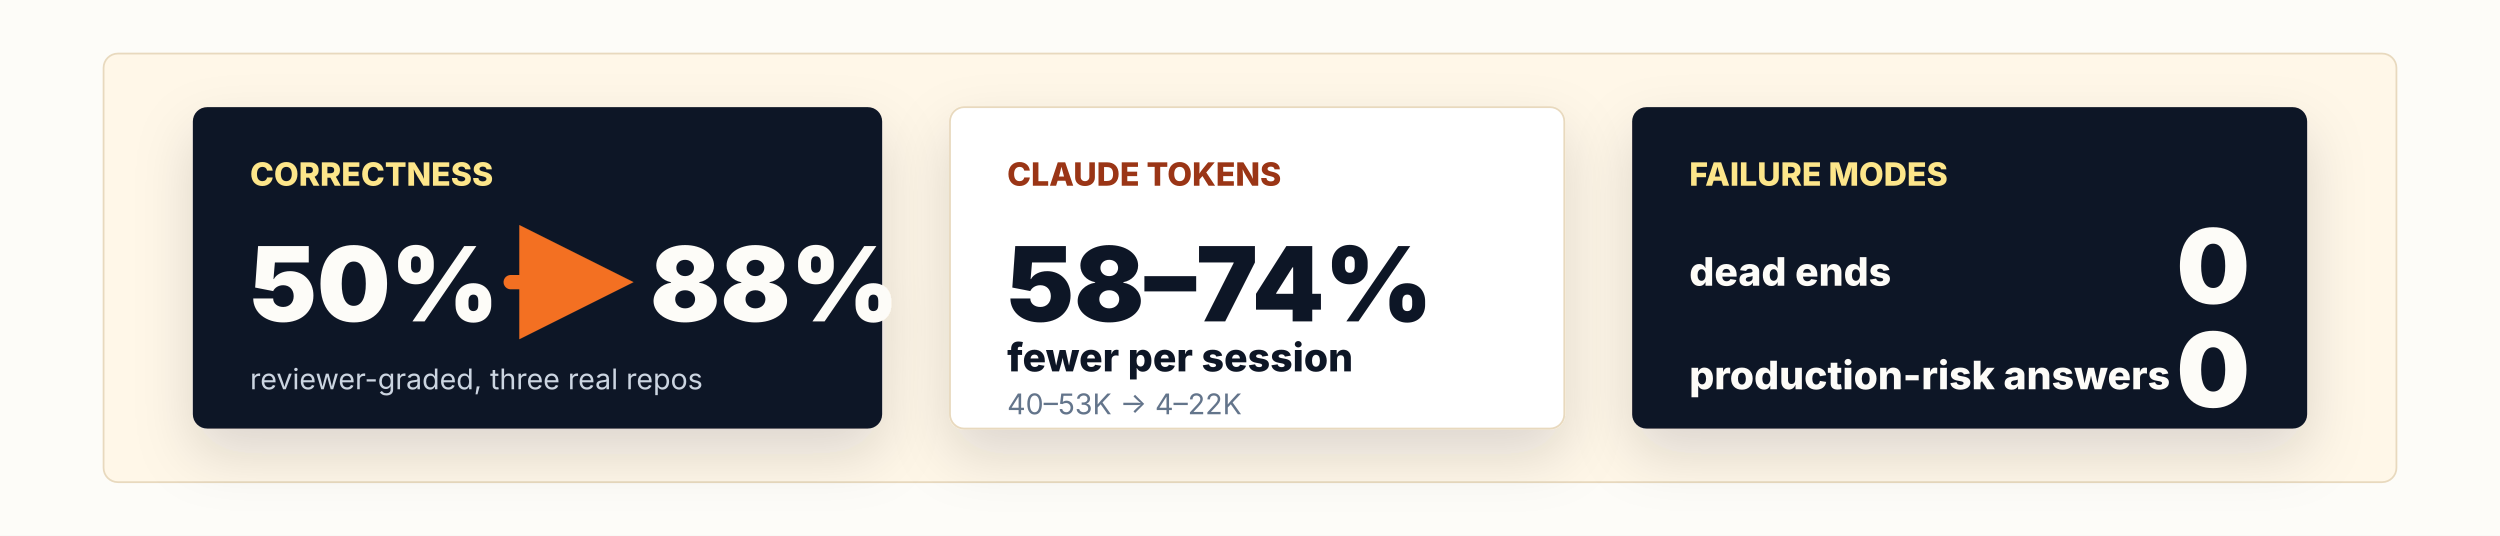
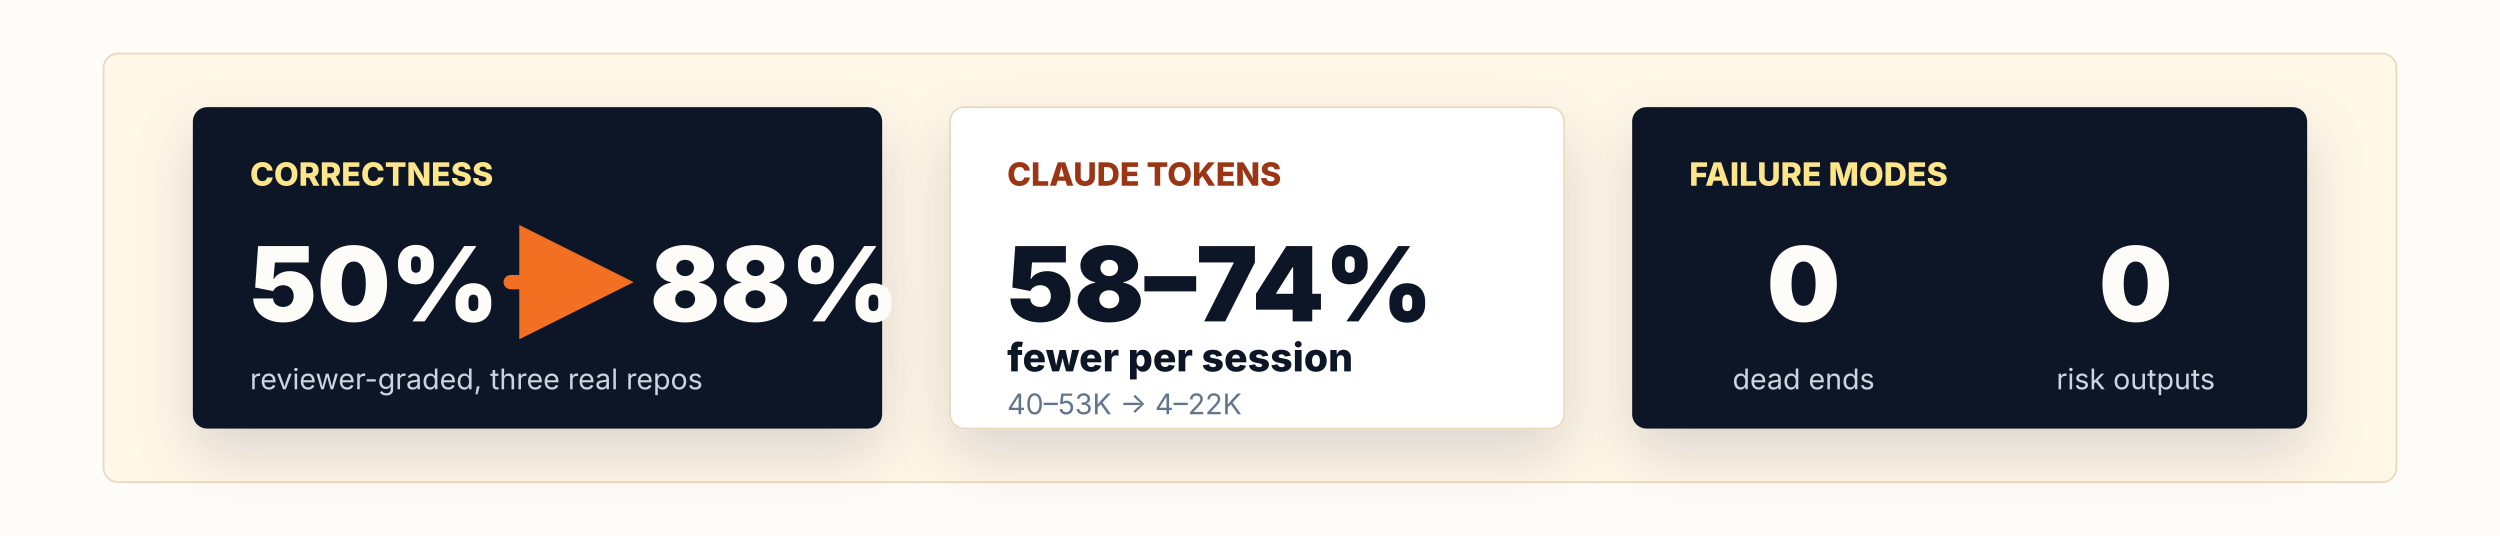
<svg xmlns="http://www.w3.org/2000/svg" width="1400" height="300" viewBox="0 0 1400 300" role="img" aria-labelledby="rt rd">
  <defs>
    <filter id="shadow" x="-20%" y="-20%" width="140%" height="150%">
      <feDropShadow dx="0" dy="14" stdDeviation="16" flood-color="#111827" flood-opacity="0.14" />
    </filter>
    <marker id="arrow" viewBox="0 0 10 10" refX="8" refY="5" markerWidth="8" markerHeight="8" orient="auto">
      <path d="M0 0 L10 5 L0 10 Z" fill="#F37021" />
    </marker>
    <style>
      .eyebrow { font: 800 18px Inter, Arial, sans-serif; fill: #9A3412; }
      .eyebrowL { font: 800 18px Inter, Arial, sans-serif; fill: #FDE68A; }
      .metric { font: 900 58px Inter, Arial, sans-serif; fill: #111827; }
      .metricL { font: 900 58px Inter, Arial, sans-serif; fill: #FDFCF8; }
      .label { font: 800 22px Inter, Arial, sans-serif; fill: #111827; }
      .labelL { font: 800 22px Inter, Arial, sans-serif; fill: #FDFCF8; }
      .small { font: 16px Inter, Arial, sans-serif; fill: #64748B; }
      .smallL { font: 16px Inter, Arial, sans-serif; fill: #CBD5E1; }
    </style>
  </defs>
  <rect width="1400" height="300" fill="#FDFCF8" />
  <rect x="58" y="30" width="1284" height="240" rx="8" fill="#FFF7E8" stroke="#E8D9BE" />
  <g filter="url(#shadow)">
    <rect x="108" y="60" width="386" height="180" rx="8" fill="#111827" />
    <text class="eyebrowL" x="140" y="104">CORRECTNESS</text>
    <text class="metricL" x="140" y="180">50%</text>
    <path d="M286 158 L342 158" stroke="#F37021" stroke-width="8" stroke-linecap="round" marker-end="url(#arrow)" />
    <text class="metricL" x="364" y="180">88%</text>
    <text class="smallL" x="140" y="218">reviewer-graded, three real repos</text>
  </g>
  <g filter="url(#shadow)">
    <rect x="532" y="60" width="344" height="180" rx="8" fill="#FFFFFF" stroke="#E8D9BE" />
    <text class="eyebrow" x="564" y="104">CLAUDE TOKENS</text>
    <text class="metric" x="564" y="180">58–74%</text>
    <text class="label" x="564" y="208">fewer per session</text>
    <text class="small" x="564" y="232">40–53K → 4–22K</text>
  </g>
  <g filter="url(#shadow)">
    <rect x="914" y="60" width="378" height="180" rx="8" fill="#111827" />
    <text class="eyebrowL" x="946" y="104">FAILURE MODES</text>
-     <text class="labelL" x="946" y="160">dead ends</text>
-     <text class="metricL" x="1260" y="170" text-anchor="end">0</text>
-     <text class="labelL" x="946" y="218">production-risk answers</text>
-     <text class="metricL" x="1260" y="228" text-anchor="end">0</text>
+     <text class="metricL" x="1010" y="180" text-anchor="middle">0</text>
+     <text class="metricL" x="1196" y="180" text-anchor="middle">0</text>
+     <text class="smallL" x="1010" y="218" text-anchor="middle">dead ends</text>
+     <text class="smallL" x="1196" y="218" text-anchor="middle">risk outputs</text>
  </g>
</svg>
